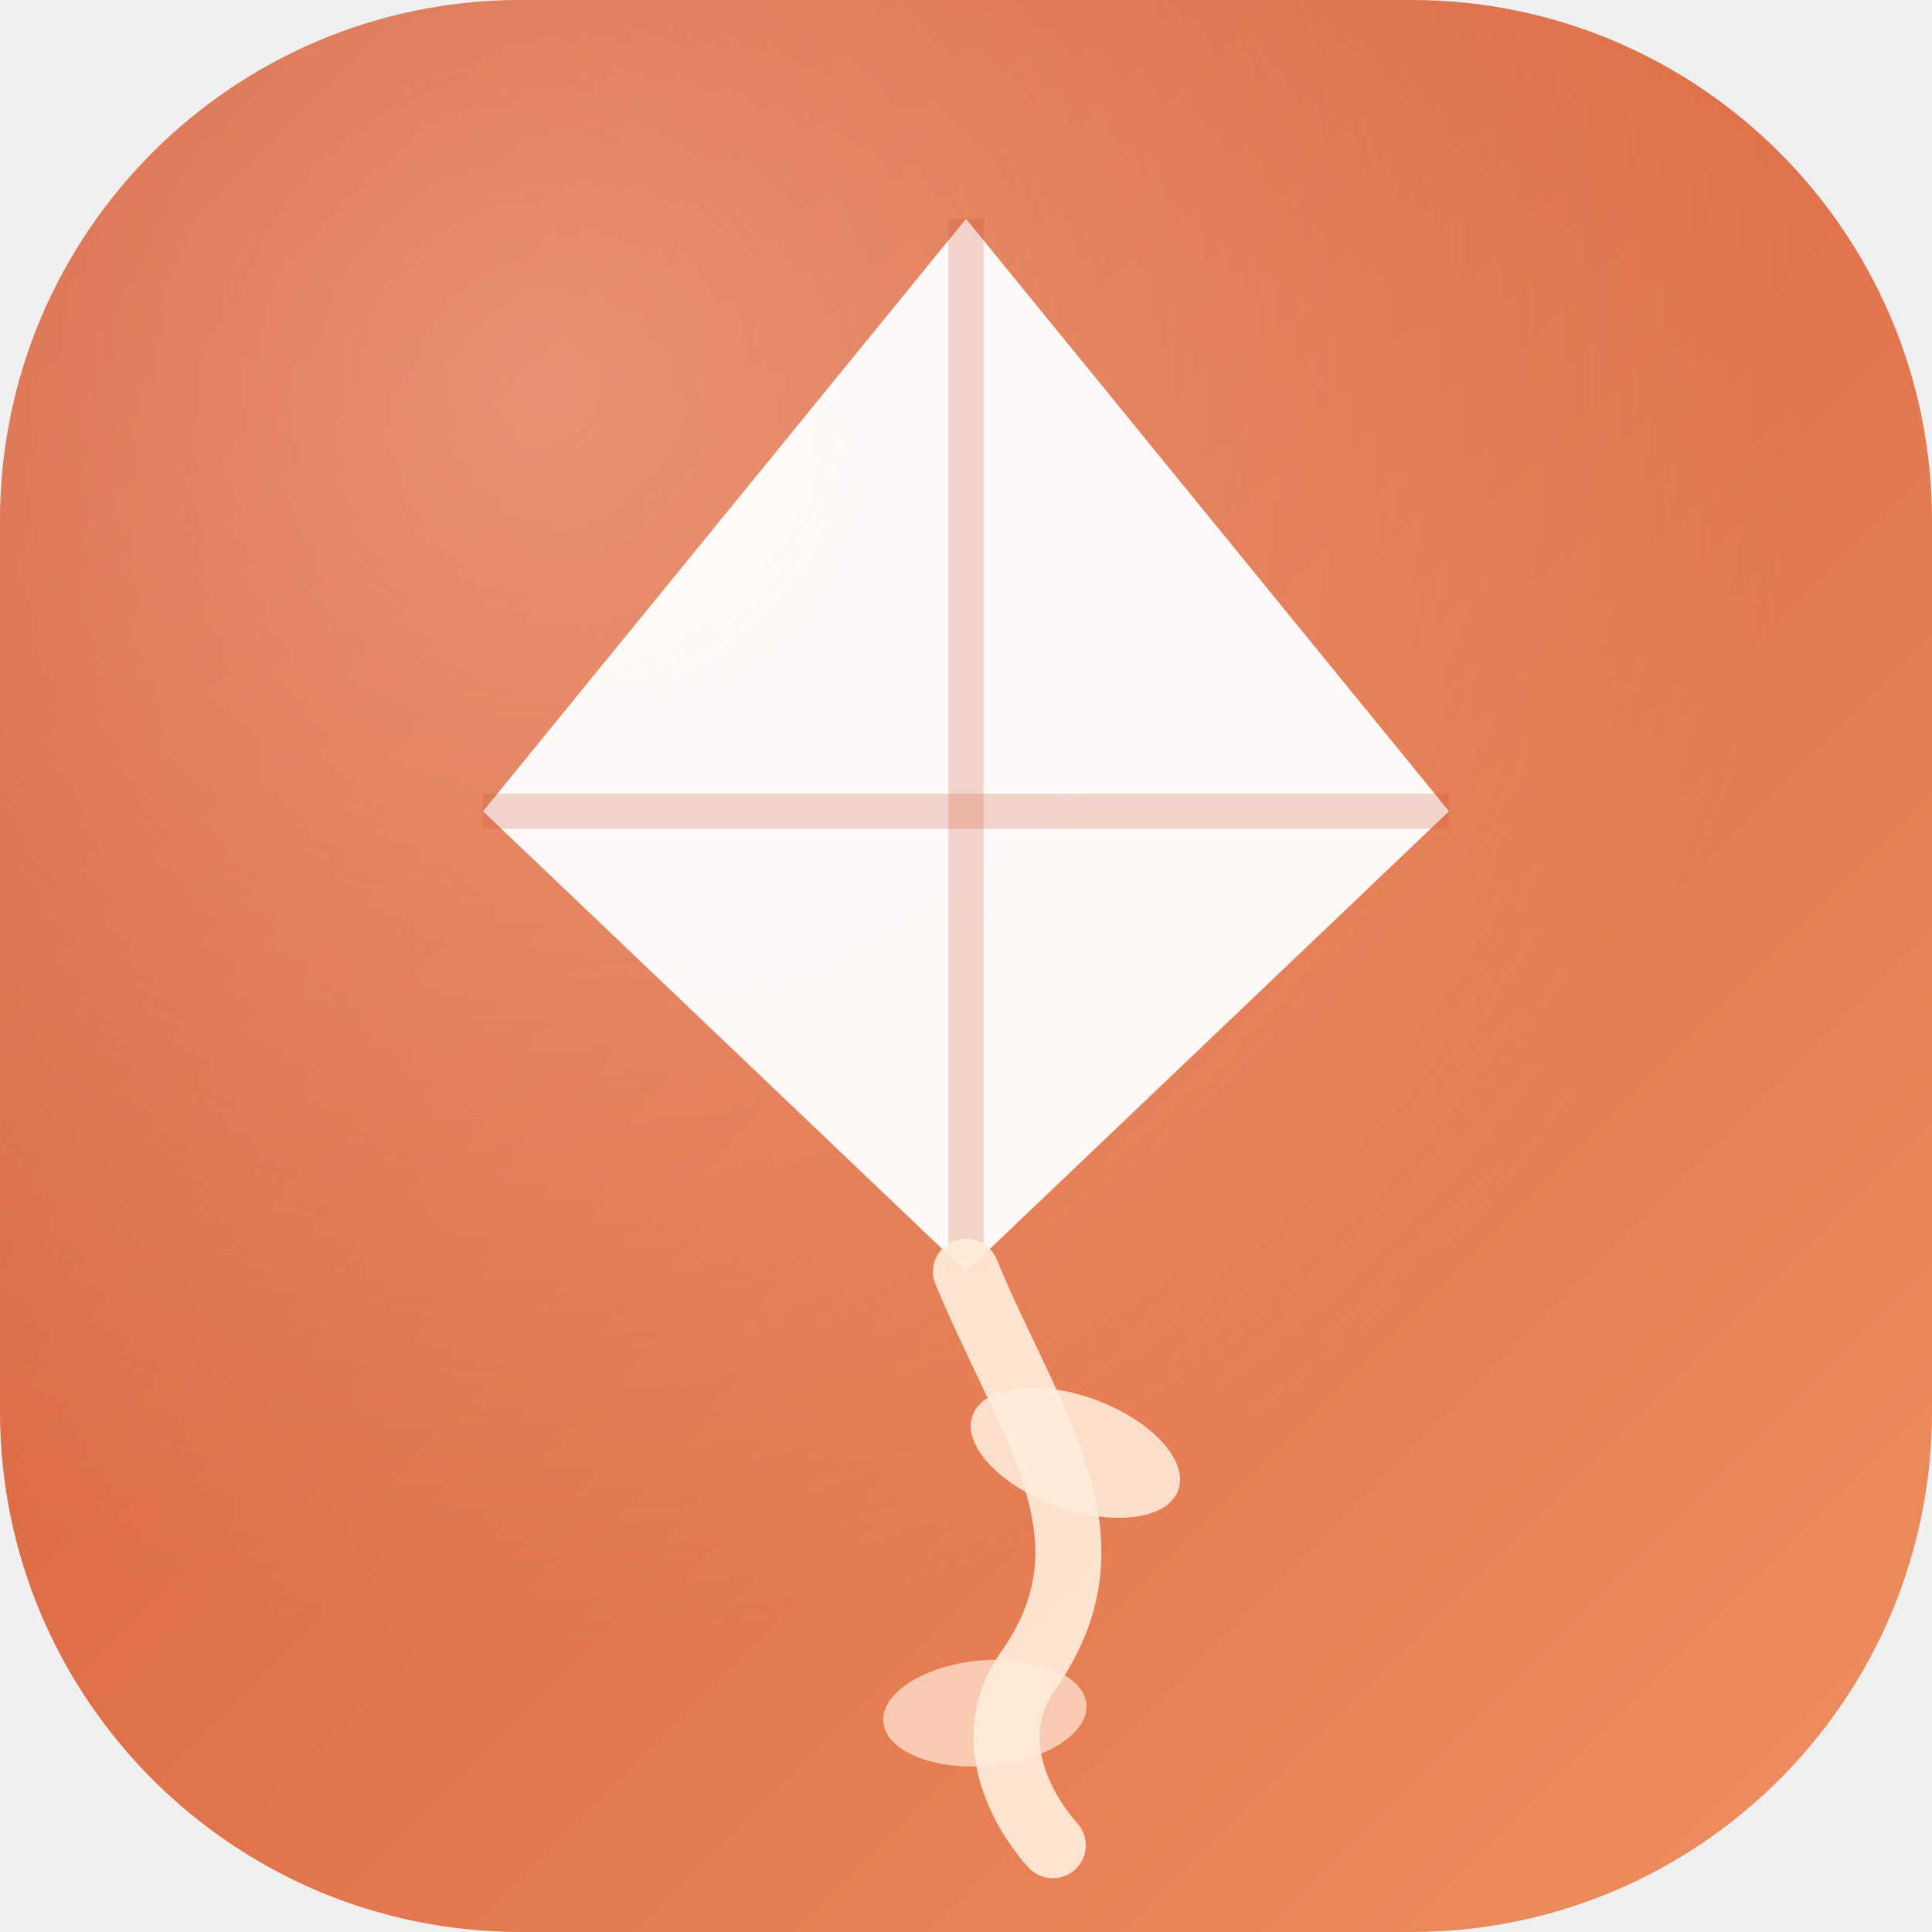
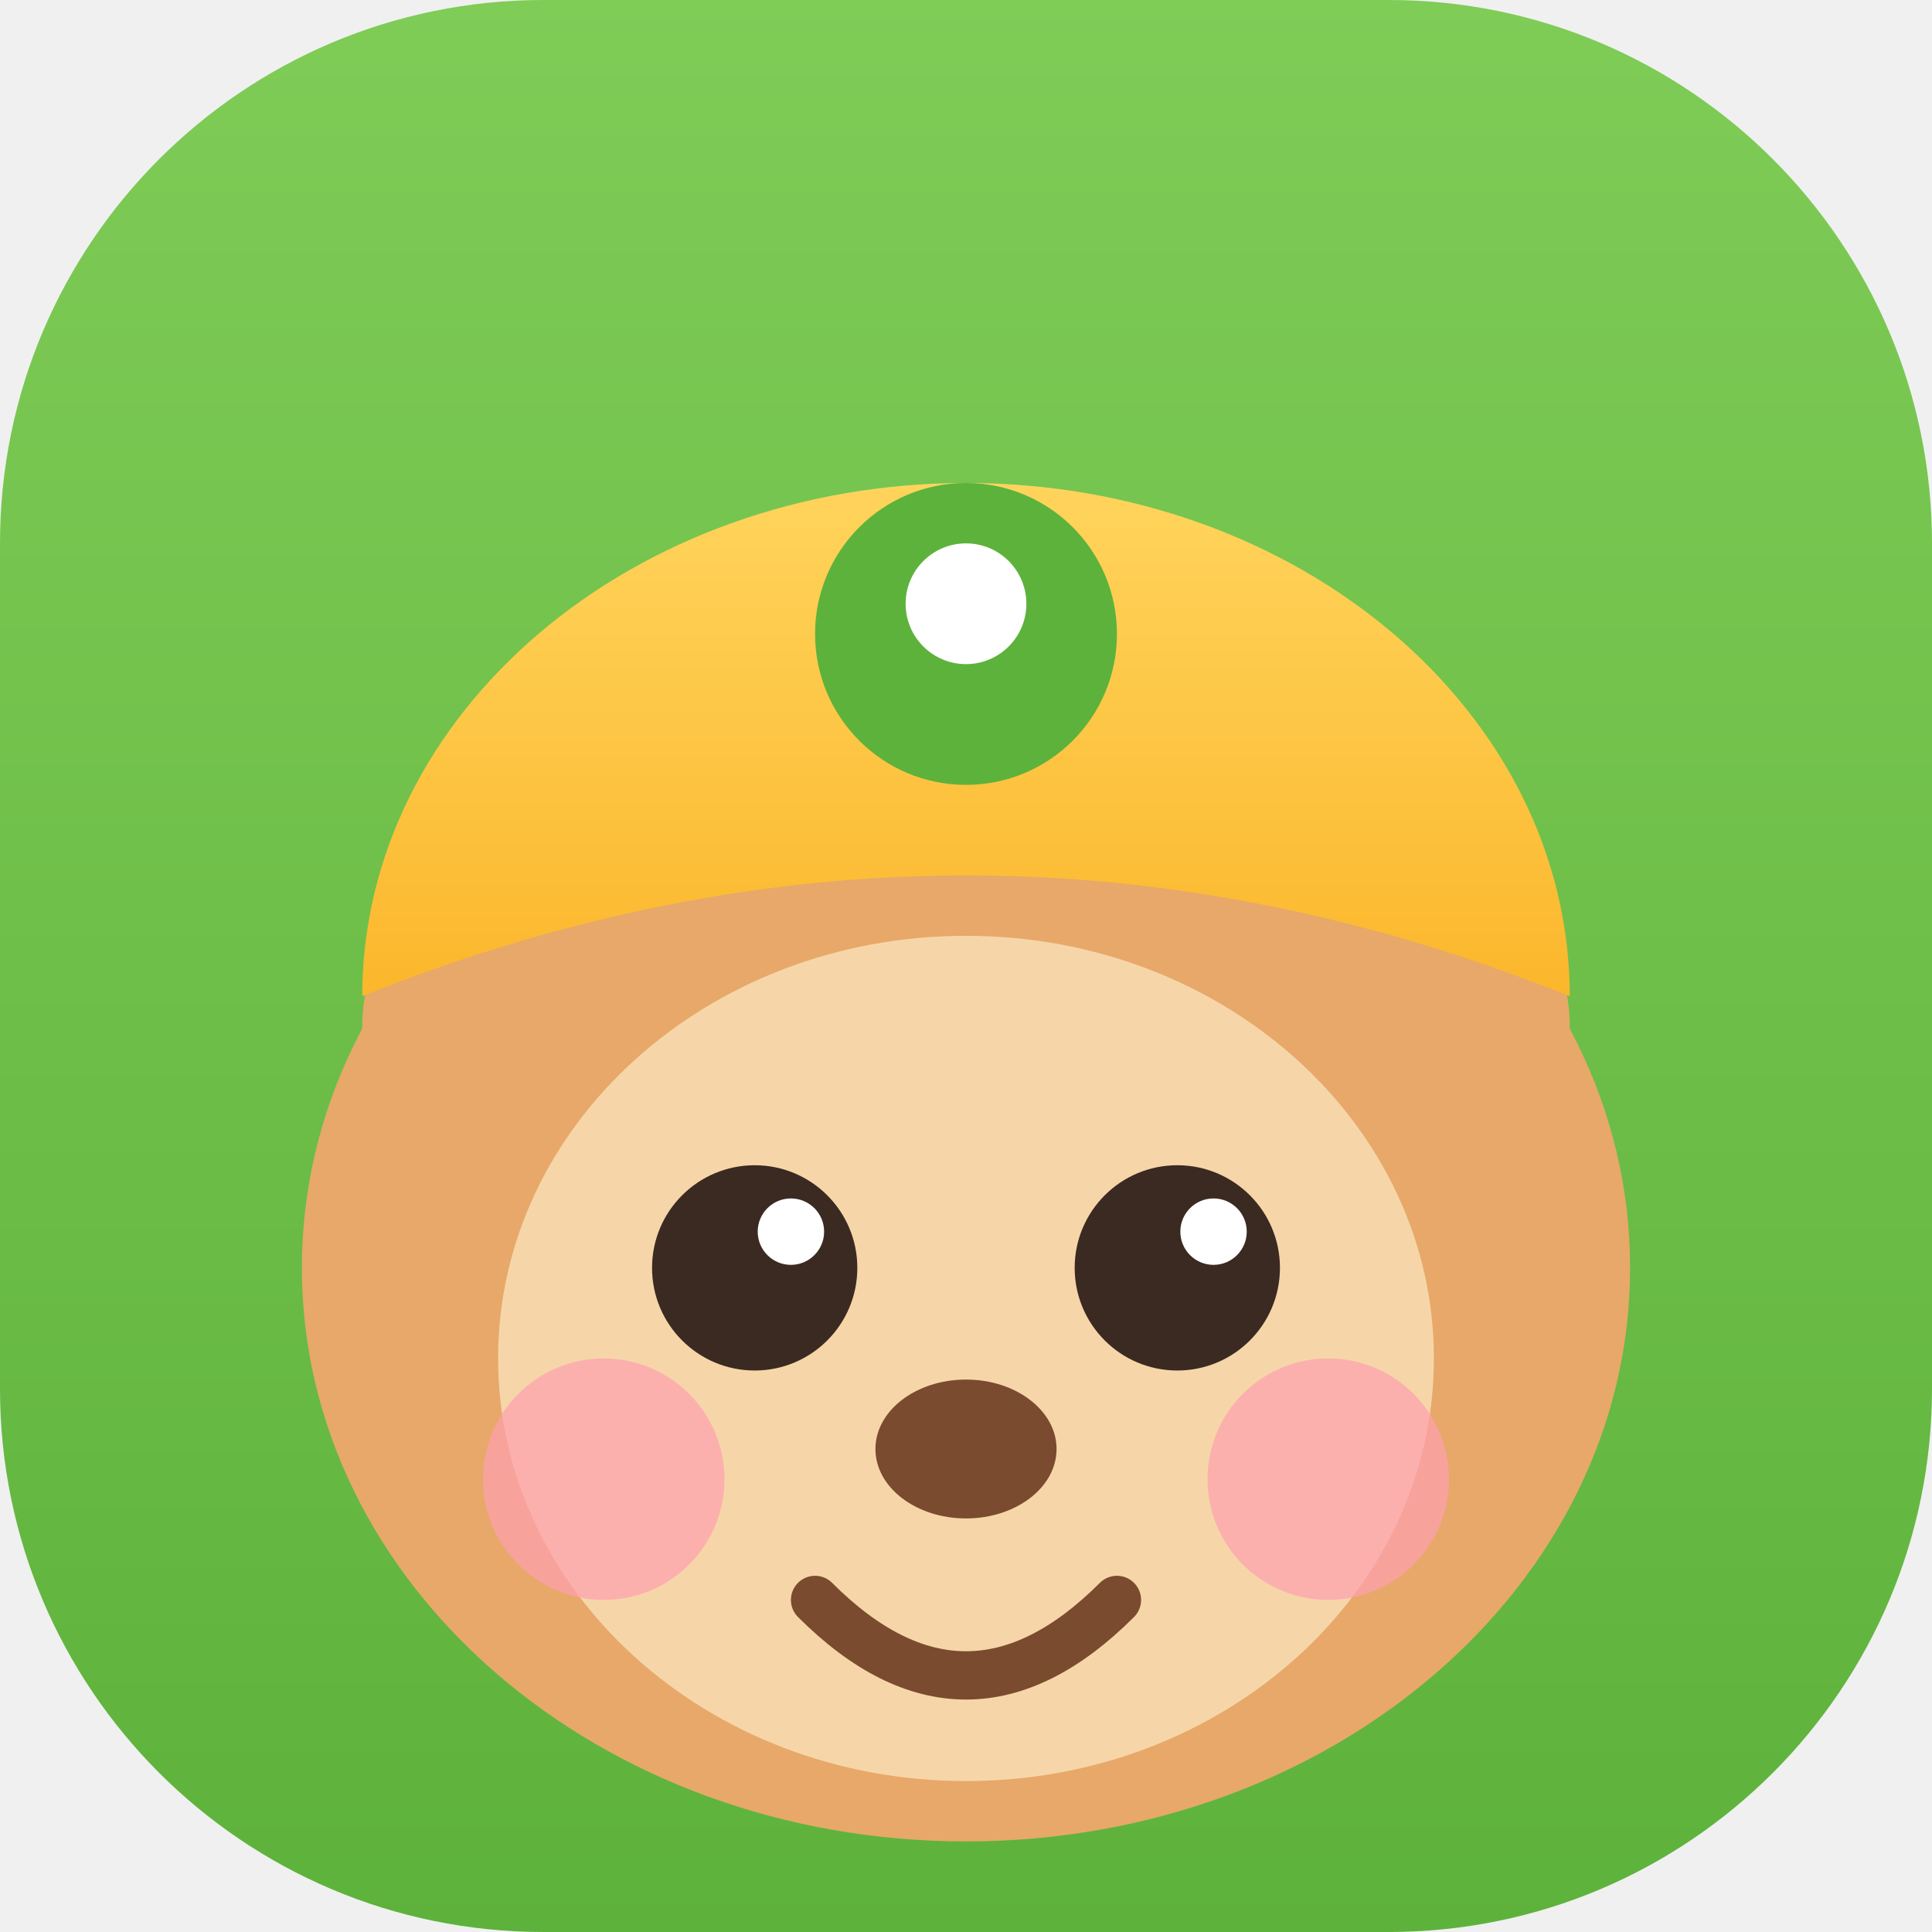
<svg xmlns="http://www.w3.org/2000/svg" viewBox="0 0 512 512" fill="none">
  <defs>
-     <linearGradient id="bg" x1="0" y1="0" x2="1" y2="1">
-       <stop offset="0%" stop-color="#d05535" />
-       <stop offset="100%" stop-color="#f09060" />
+     <linearGradient id="bg" x1="0" y1="0" x2="0" y2="1">
+       <stop offset="0%" stop-color="#7FCC57" />
+       <stop offset="100%" stop-color="#5DB23B" />
    </linearGradient>
-     <radialGradient id="gl" cx="28%" cy="20%" r="65%">
-       <stop offset="0%" stop-color="rgba(255,210,185,0.42)" />
-       <stop offset="100%" stop-color="rgba(255,210,185,0)" />
-     </radialGradient>
+     <linearGradient id="cap" x1="0" y1="0" x2="0" y2="1">
+       <stop offset="0%" stop-color="#FFD45C" />
+       <stop offset="100%" stop-color="#FBB72C" />
+     </linearGradient>
  </defs>
-   <rect width="512" height="512" rx="138" fill="url(#bg)" />
-   <rect width="512" height="512" rx="138" fill="url(#gl)" />
-   <path d="M256 58L384 215L256 337L128 215Z" fill="rgba(255,255,255,0.95)" />
-   <path d="M256 58L384 215L256 215Z" fill="rgba(255,255,255,0.08)" />
-   <line x1="128" y1="215" x2="384" y2="215" stroke="rgba(200,80,45,0.22)" stroke-width="9.3" />
-   <line x1="256" y1="58" x2="256" y2="337" stroke="rgba(200,80,45,0.22)" stroke-width="9.3" />
-   <path d="M256 337C273 378 297 407 273 442C256 465 279 489 279 489" stroke="rgba(255,236,218,0.92)" stroke-width="17.5" stroke-linecap="round" fill="none" />
-   <ellipse cx="285" cy="385" rx="29" ry="15" fill="rgba(255,236,218,0.88)" transform="rotate(20 285 385)" />
-   <ellipse cx="261" cy="454" rx="27" ry="14" fill="rgba(255,236,218,0.70)" transform="rotate(-5 261 454)" />
+   <g transform="scale(8)">
+     <rect width="64" height="64" rx="18" fill="url(#bg)" />
+     <circle cx="18" cy="34" r="6" fill="#E7A86A" />
+     <circle cx="46" cy="34" r="6" fill="#E7A86A" />
+     <ellipse cx="32" cy="42" rx="22" ry="19" fill="#E7A86A" />
+     <ellipse cx="32" cy="45" rx="15.5" ry="14" fill="#F6D6A8" />
+     <path d="M12 33 a20 17 0 0 1 40 0 q-20 -8 -40 0 Z" fill="url(#cap)" />
+     <circle cx="32" cy="21" r="5" fill="#5DB23B" />
+     <circle cx="32" cy="20" r="2" fill="#fff" />
+     <circle cx="25" cy="42" r="3.4" fill="#3A2A22" />
+     <circle cx="39" cy="42" r="3.4" fill="#3A2A22" />
+     <circle cx="26.2" cy="40.8" r="1.1" fill="#fff" />
+     <circle cx="40.2" cy="40.8" r="1.1" fill="#fff" />
+     <circle cx="20" cy="49" r="4" fill="#FF9FB0" opacity="0.7" />
+     <circle cx="44" cy="49" r="4" fill="#FF9FB0" opacity="0.7" />
+     <ellipse cx="32" cy="48" rx="3" ry="2.3" fill="#7A4B2E" />
+     <path d="M27 53 q5 5 10 0" stroke="#7A4B2E" stroke-width="1.6" stroke-linecap="round" fill="none" />
+   </g>
</svg>
